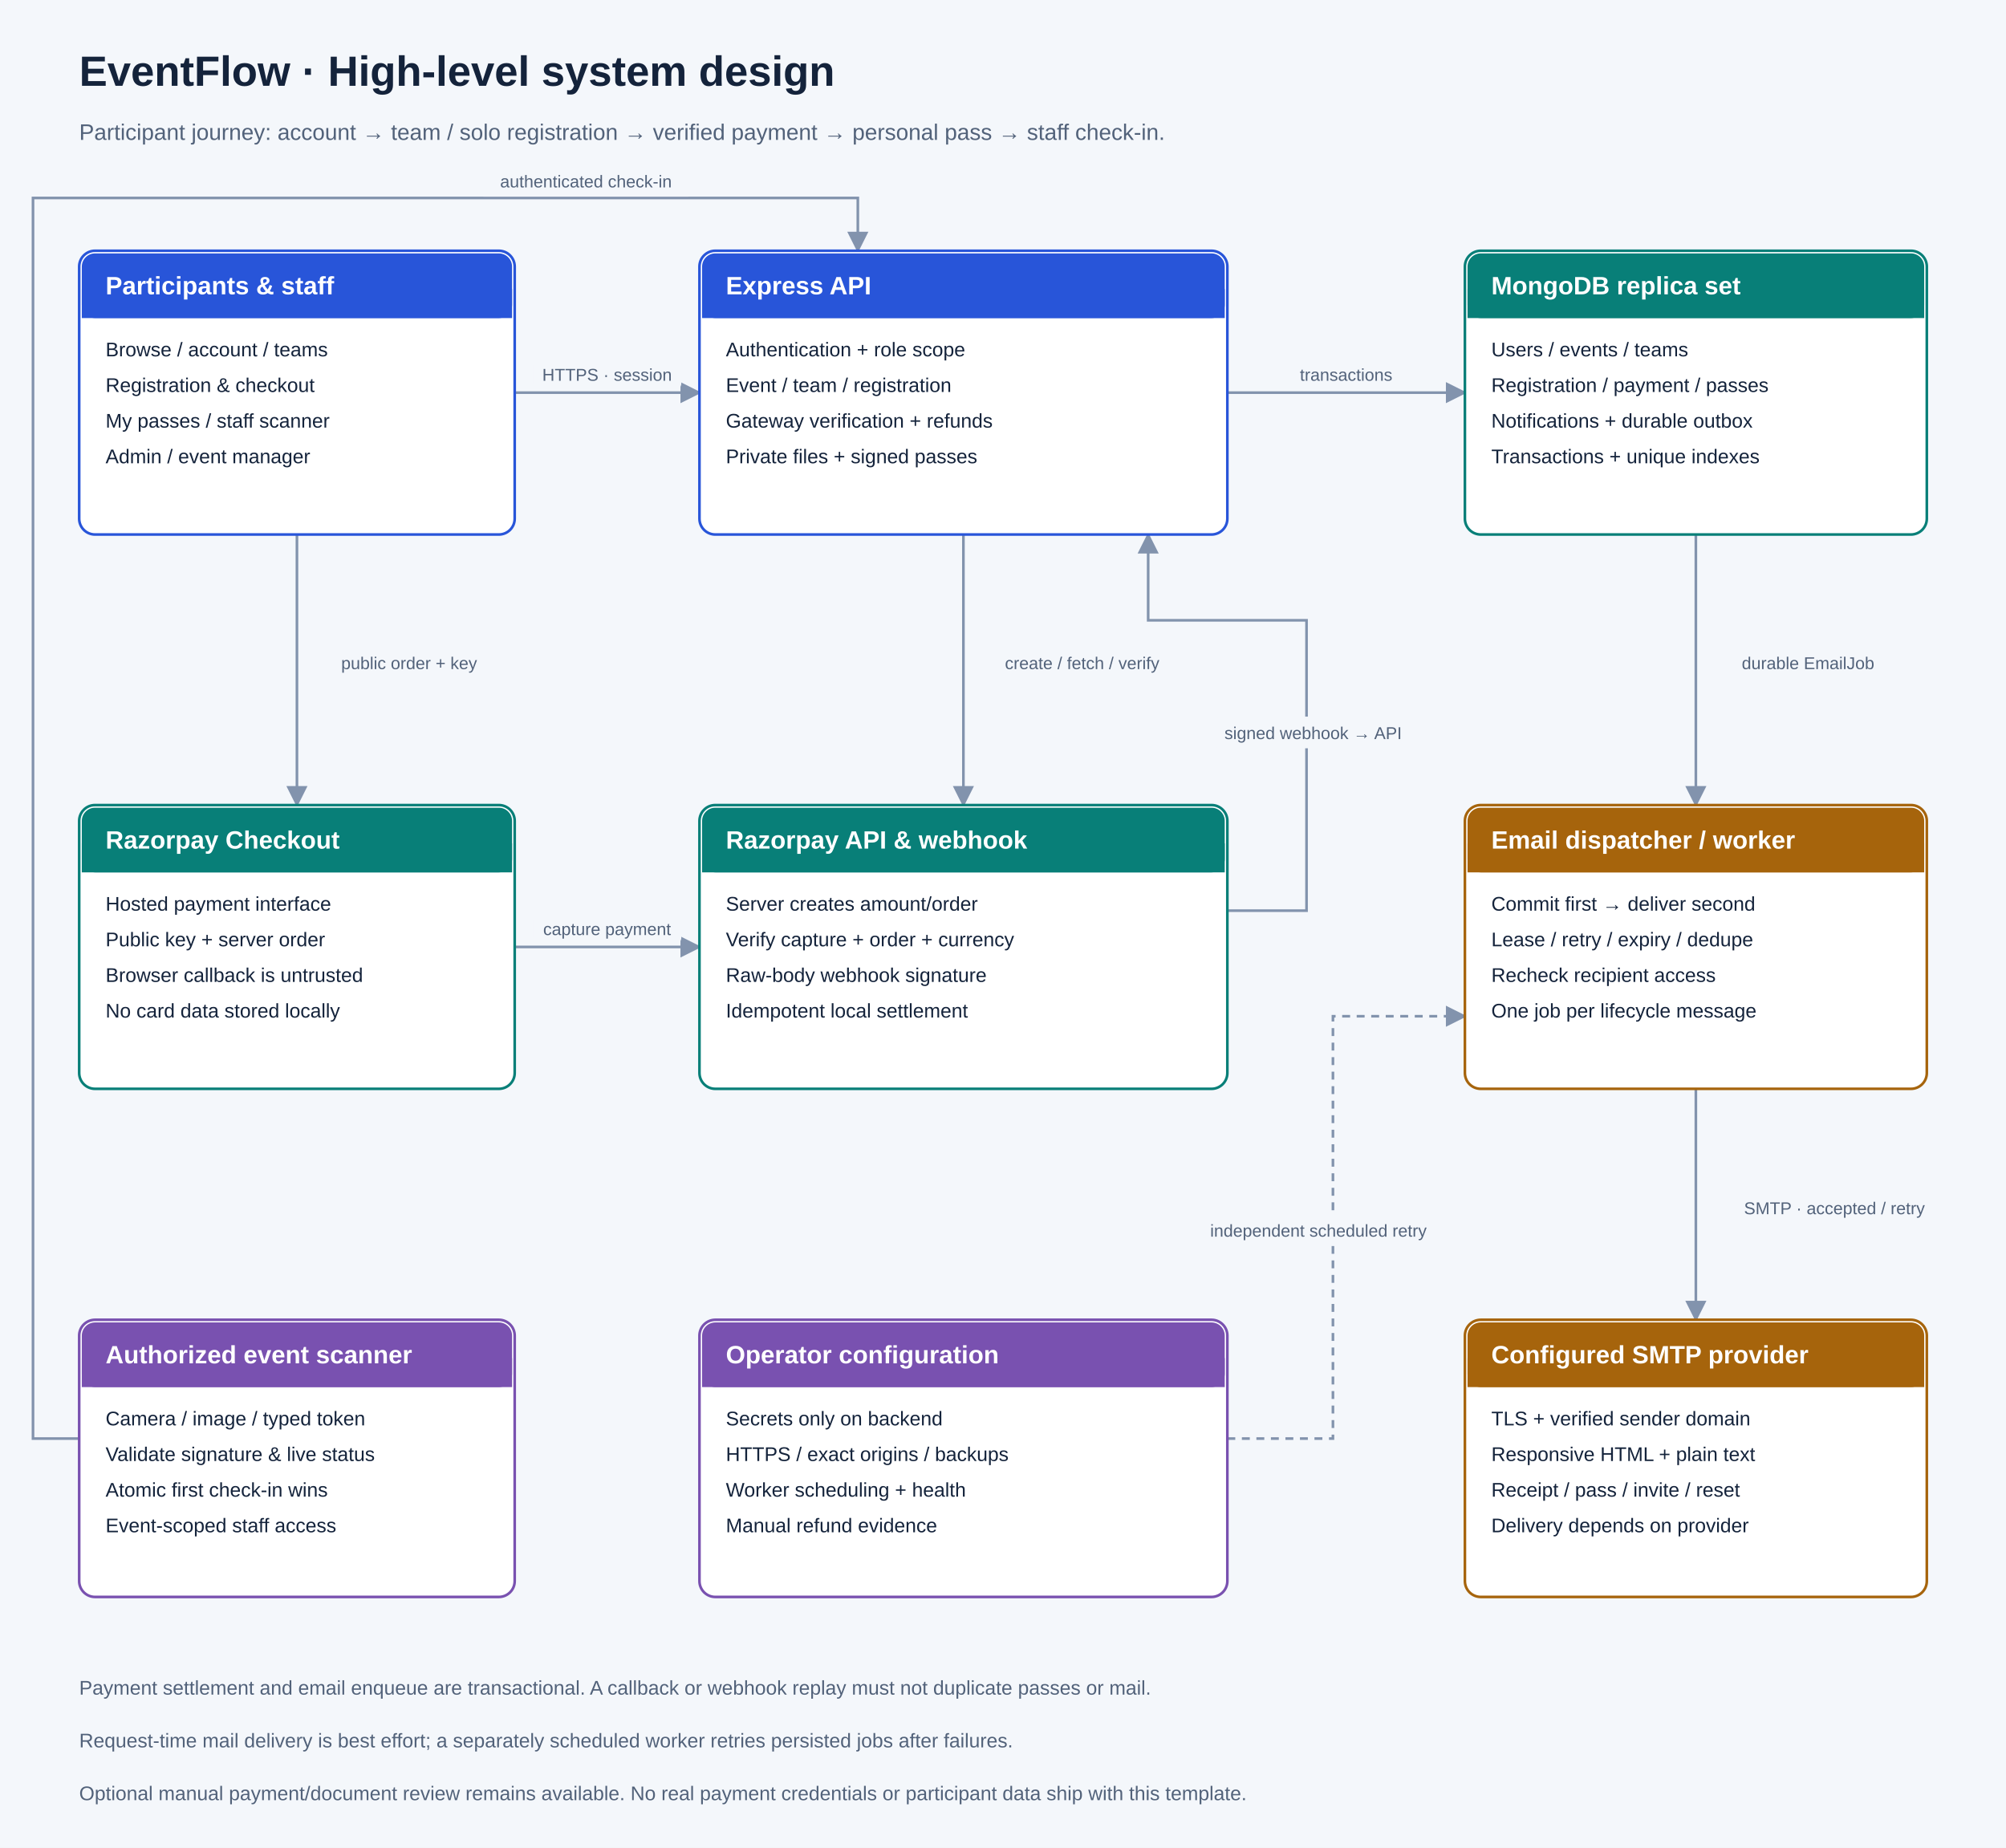
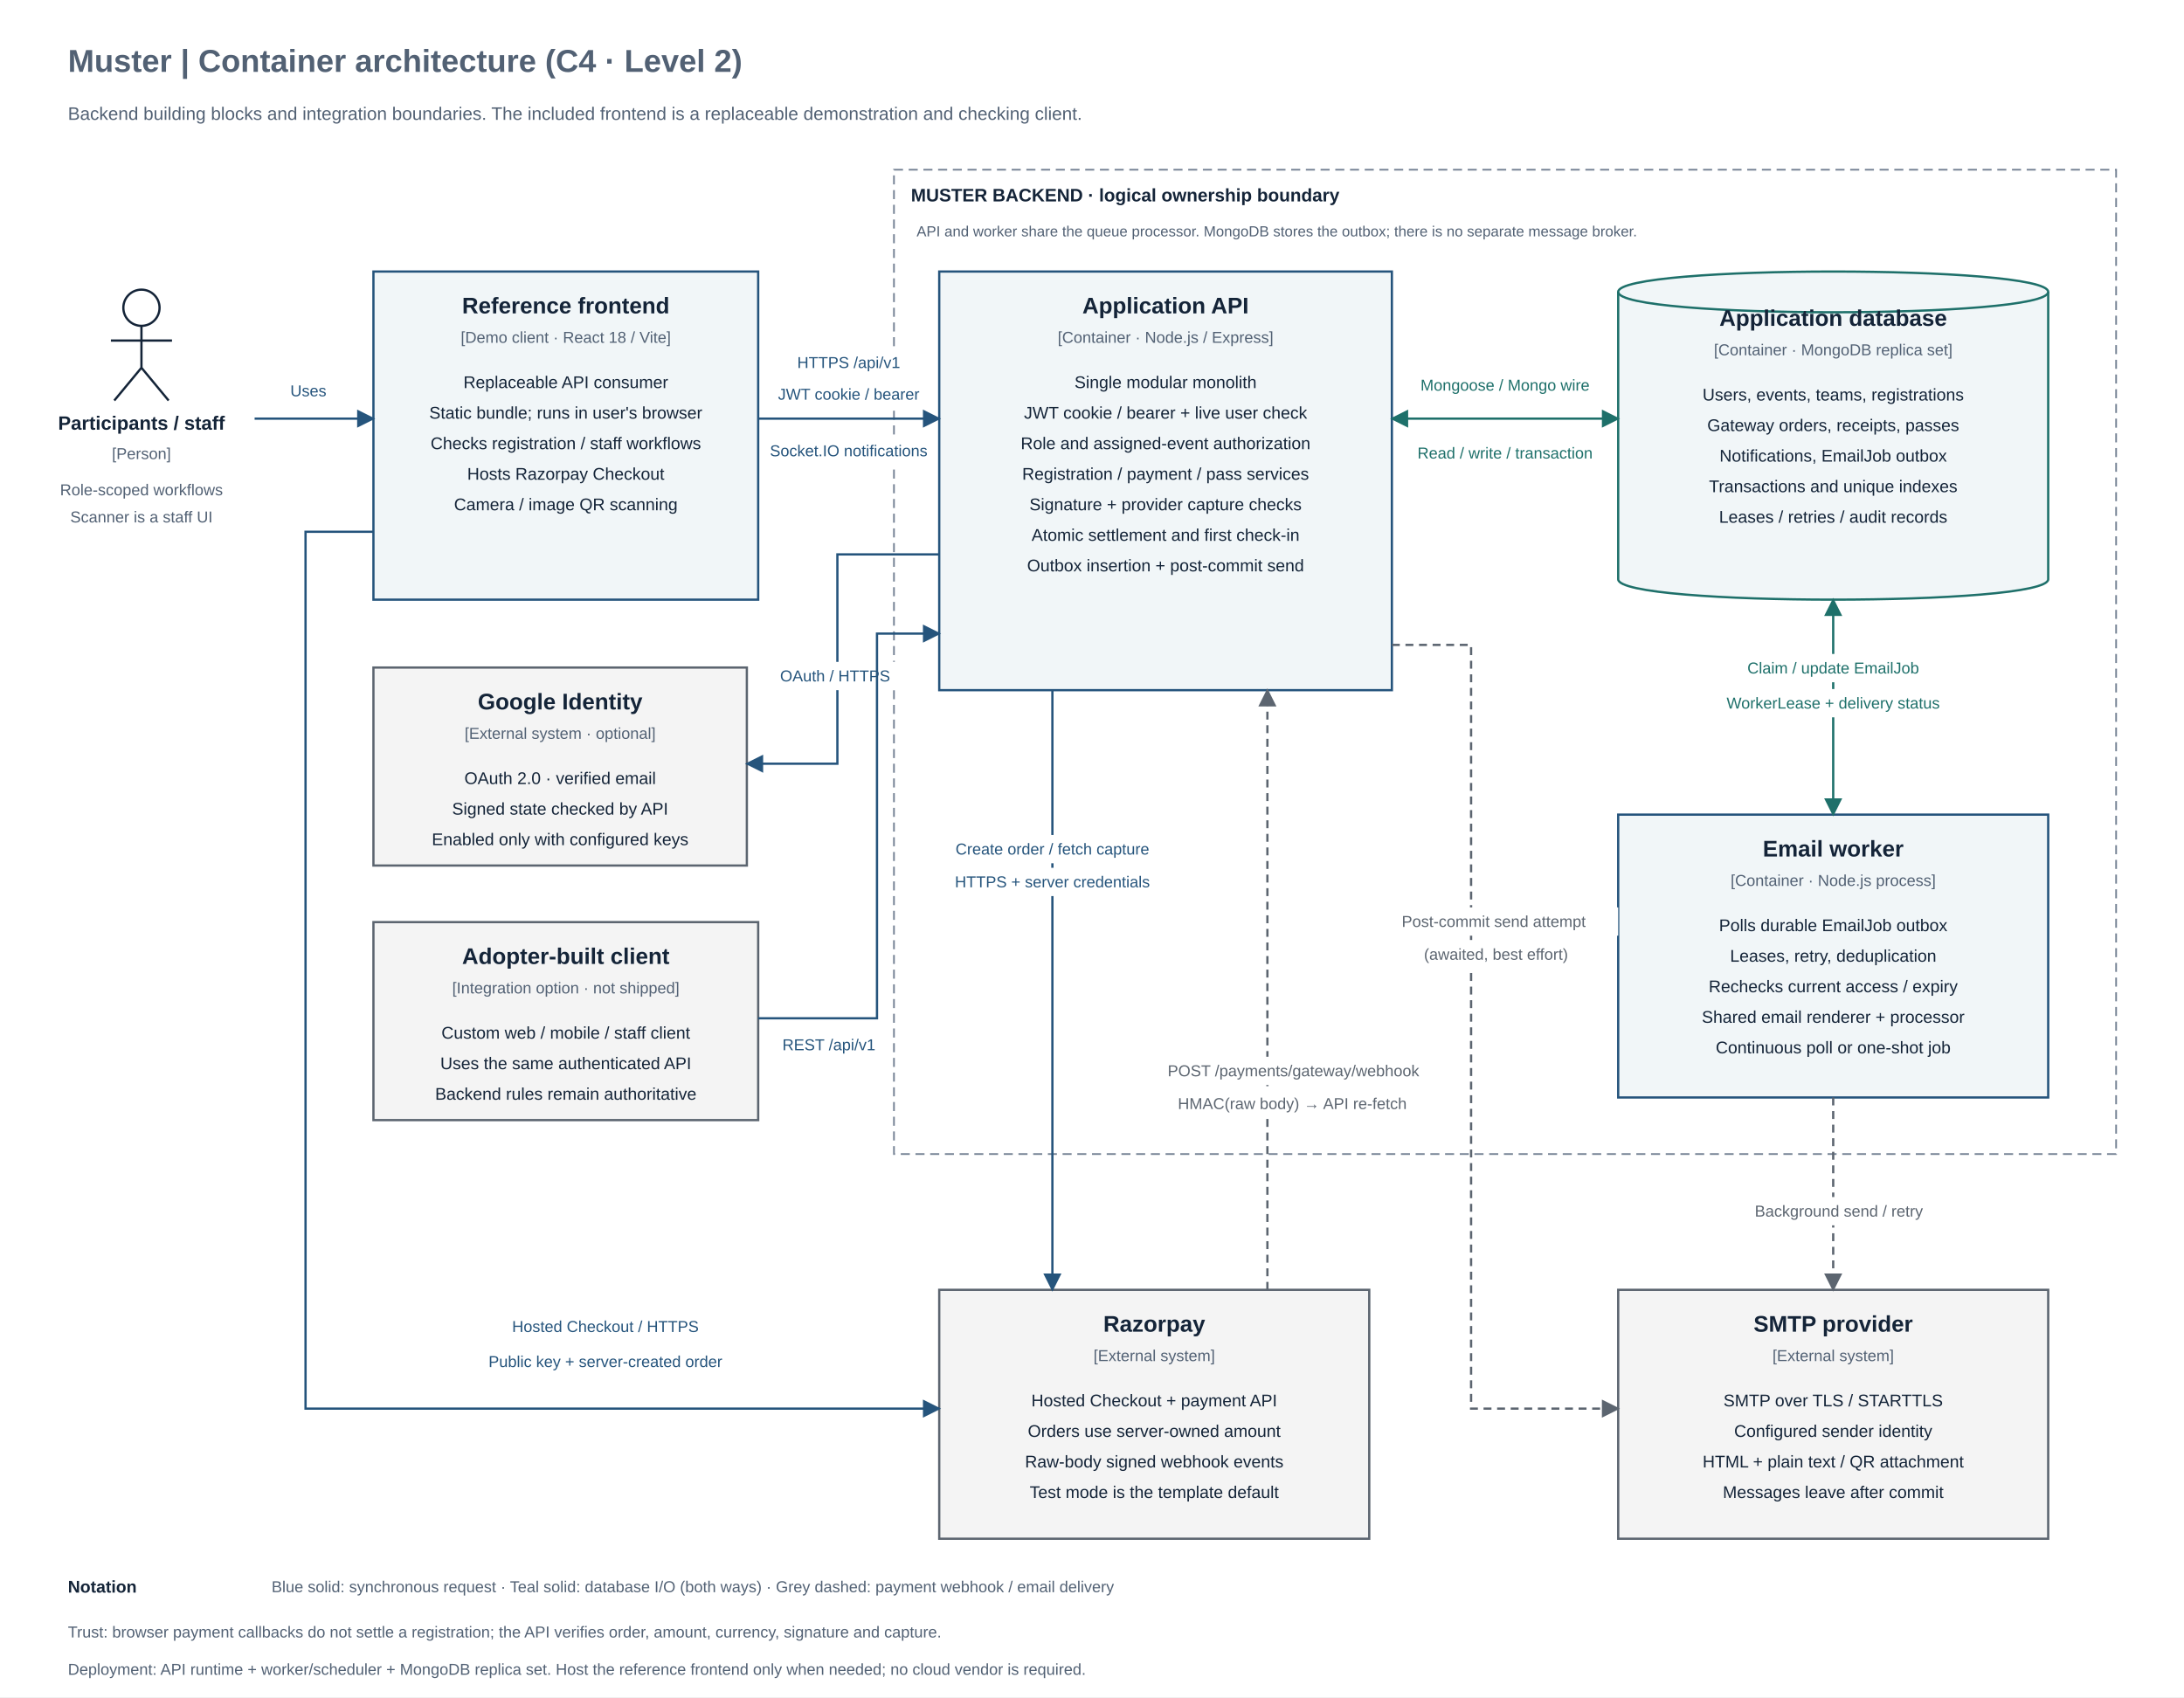
- <svg xmlns="http://www.w3.org/2000/svg" width="1520" height="1400" viewBox="0 0 1520 1400" role="img" aria-labelledby="title desc">
+ <svg xmlns="http://www.w3.org/2000/svg" width="1930" height="1500" viewBox="0 0 1930 1500" role="img" aria-labelledby="title desc">
  <defs>
-     <marker id="arrow" viewBox="0 0 10 10" refX="9" refY="5" markerWidth="8" markerHeight="8" orient="auto">
-       <path d="M 0 0 L 10 5 L 0 10 z" fill="#8293ad" />
+     <marker id="blue" viewBox="0 0 10 10" refX="9" refY="5" markerWidth="8" markerHeight="8" orient="auto">
+       <path d="M 0 0 L 10 5 L 0 10 z" fill="#25547c" />
+     </marker>
+     <marker id="blue-start" viewBox="0 0 10 10" refX="1" refY="5" markerWidth="8" markerHeight="8" orient="auto">
+       <path d="M 10 0 L 0 5 L 10 10 z" fill="#25547c" />
+     </marker>
+     <marker id="grey" viewBox="0 0 10 10" refX="9" refY="5" markerWidth="8" markerHeight="8" orient="auto">
+       <path d="M 0 0 L 10 5 L 0 10 z" fill="#5c6570" />
+     </marker>
+     <marker id="grey-start" viewBox="0 0 10 10" refX="1" refY="5" markerWidth="8" markerHeight="8" orient="auto">
+       <path d="M 10 0 L 0 5 L 10 10 z" fill="#5c6570" />
+     </marker>
+     <marker id="teal" viewBox="0 0 10 10" refX="9" refY="5" markerWidth="8" markerHeight="8" orient="auto">
+       <path d="M 0 0 L 10 5 L 0 10 z" fill="#1e706a" />
+     </marker>
+     <marker id="teal-start" viewBox="0 0 10 10" refX="1" refY="5" markerWidth="8" markerHeight="8" orient="auto">
+       <path d="M 10 0 L 0 5 L 10 10 z" fill="#1e706a" />
    </marker>
  </defs>
-   <rect width="1520" height="1400" fill="#f4f7fb" />
-   <g font-family="Arial, sans-serif">
-     <text x="60" y="65" font-size="32" font-weight="700" fill="#14233b">EventFlow · High-level system design</text>
-     <text x="60" y="106" font-size="17" fill="#52627a">Participant journey: account → team / solo registration → verified payment → personal pass → staff check-in.</text>
-     <path d="M 390,297.5 L 530,297.5" fill="none" stroke="#8293ad" stroke-width="2" marker-end="url(#arrow)" />
-     <rect x="403.75" y="271.5" width="112.5" height="24" rx="5" fill="#f4f7fb" />
-     <text x="460.0" y="288.5" text-anchor="middle" font-size="13" fill="#52627a">HTTPS · session</text>
-     <path d="M 930,297.5 L 1110,297.5" fill="none" stroke="#8293ad" stroke-width="2" marker-end="url(#arrow)" />
-     <rect x="975.0" y="271.5" width="90.0" height="24" rx="5" fill="#f4f7fb" />
-     <text x="1020.0" y="288.5" text-anchor="middle" font-size="13" fill="#52627a">transactions</text>
-     <path d="M 225,405 L 225,610" fill="none" stroke="#8293ad" stroke-width="2" marker-end="url(#arrow)" />
-     <rect x="242.5" y="490" width="135.0" height="24" rx="5" fill="#f4f7fb" />
-     <text x="310" y="507" text-anchor="middle" font-size="13" fill="#52627a">public order + key</text>
-     <path d="M 730,405 L 730,610" fill="none" stroke="#8293ad" stroke-width="2" marker-end="url(#arrow)" />
-     <rect x="733.75" y="490" width="172.5" height="24" rx="5" fill="#f4f7fb" />
-     <text x="820" y="507" text-anchor="middle" font-size="13" fill="#52627a">create / fetch / verify</text>
-     <path d="M 390,717.5 L 530,717.5" fill="none" stroke="#8293ad" stroke-width="2" marker-end="url(#arrow)" />
-     <rect x="403.75" y="691.5" width="112.5" height="24" rx="5" fill="#f4f7fb" />
-     <text x="460.0" y="708.5" text-anchor="middle" font-size="13" fill="#52627a">capture payment</text>
-     <path d="M 1285,405 L 1285,610" fill="none" stroke="#8293ad" stroke-width="2" marker-end="url(#arrow)" />
-     <rect x="1310.0" y="490" width="120.0" height="24" rx="5" fill="#f4f7fb" />
-     <text x="1370" y="507" text-anchor="middle" font-size="13" fill="#52627a">durable EmailJob</text>
-     <path d="M 930,690 L 990,690 L 990,470 L 870,470 L 870,405" fill="none" stroke="#8293ad" stroke-width="2" marker-end="url(#arrow)" />
-     <rect x="920.0" y="543" width="150.0" height="24" rx="5" fill="#f4f7fb" />
-     <text x="995" y="560" text-anchor="middle" font-size="13" fill="#52627a">signed webhook → API</text>
-     <path d="M 1285,825 L 1285,1000" fill="none" stroke="#8293ad" stroke-width="2" marker-end="url(#arrow)" />
-     <rect x="1303.75" y="903" width="172.5" height="24" rx="5" fill="#f4f7fb" />
-     <text x="1390" y="920" text-anchor="middle" font-size="13" fill="#52627a">SMTP · accepted / retry</text>
-     <path d="M 60,1090 L 25,1090 L 25,150 L 650,150 L 650,190" fill="none" stroke="#8293ad" stroke-width="2" marker-end="url(#arrow)" />
-     <rect x="361.5" y="125" width="165.0" height="24" rx="5" fill="#f4f7fb" />
-     <text x="444" y="142" text-anchor="middle" font-size="13" fill="#52627a">authenticated check-in</text>
-     <path d="M 930,1090 L 1010,1090 L 1010,770 L 1110,770" fill="none" stroke="#8293ad" stroke-width="2" stroke-dasharray="6 5" marker-end="url(#arrow)" />
-     <rect x="897.75" y="920" width="202.5" height="24" rx="5" fill="#f4f7fb" />
-     <text x="999" y="937" text-anchor="middle" font-size="13" fill="#52627a">independent scheduled retry</text>
-     <rect x="60" y="190" width="330" height="215" rx="12" fill="white" stroke="#2855d9" stroke-width="2" />
-     <rect x="62" y="192" width="326" height="49" rx="10" fill="#2855d9" />
-     <rect x="62" y="219" width="326" height="22" fill="#2855d9" />
-     <text x="80" y="223" font-size="19" font-weight="700" fill="white">Participants &amp; staff</text>
-     <text x="80" y="270" font-size="15" fill="#14233b">Browse / account / teams</text>
-     <text x="80" y="297" font-size="15" fill="#14233b">Registration &amp; checkout</text>
-     <text x="80" y="324" font-size="15" fill="#14233b">My passes / staff scanner</text>
-     <text x="80" y="351" font-size="15" fill="#14233b">Admin / event manager</text>
-     <rect x="530" y="190" width="400" height="215" rx="12" fill="white" stroke="#2855d9" stroke-width="2" />
-     <rect x="532" y="192" width="396" height="49" rx="10" fill="#2855d9" />
-     <rect x="532" y="219" width="396" height="22" fill="#2855d9" />
-     <text x="550" y="223" font-size="19" font-weight="700" fill="white">Express API</text>
-     <text x="550" y="270" font-size="15" fill="#14233b">Authentication + role scope</text>
-     <text x="550" y="297" font-size="15" fill="#14233b">Event / team / registration</text>
-     <text x="550" y="324" font-size="15" fill="#14233b">Gateway verification + refunds</text>
-     <text x="550" y="351" font-size="15" fill="#14233b">Private files + signed passes</text>
-     <rect x="1110" y="190" width="350" height="215" rx="12" fill="white" stroke="#087f78" stroke-width="2" />
-     <rect x="1112" y="192" width="346" height="49" rx="10" fill="#087f78" />
-     <rect x="1112" y="219" width="346" height="22" fill="#087f78" />
-     <text x="1130" y="223" font-size="19" font-weight="700" fill="white">MongoDB replica set</text>
-     <text x="1130" y="270" font-size="15" fill="#14233b">Users / events / teams</text>
-     <text x="1130" y="297" font-size="15" fill="#14233b">Registration / payment / passes</text>
-     <text x="1130" y="324" font-size="15" fill="#14233b">Notifications + durable outbox</text>
-     <text x="1130" y="351" font-size="15" fill="#14233b">Transactions + unique indexes</text>
-     <rect x="60" y="610" width="330" height="215" rx="12" fill="white" stroke="#087f78" stroke-width="2" />
-     <rect x="62" y="612" width="326" height="49" rx="10" fill="#087f78" />
-     <rect x="62" y="639" width="326" height="22" fill="#087f78" />
-     <text x="80" y="643" font-size="19" font-weight="700" fill="white">Razorpay Checkout</text>
-     <text x="80" y="690" font-size="15" fill="#14233b">Hosted payment interface</text>
-     <text x="80" y="717" font-size="15" fill="#14233b">Public key + server order</text>
-     <text x="80" y="744" font-size="15" fill="#14233b">Browser callback is untrusted</text>
-     <text x="80" y="771" font-size="15" fill="#14233b">No card data stored locally</text>
-     <rect x="530" y="610" width="400" height="215" rx="12" fill="white" stroke="#087f78" stroke-width="2" />
-     <rect x="532" y="612" width="396" height="49" rx="10" fill="#087f78" />
-     <rect x="532" y="639" width="396" height="22" fill="#087f78" />
-     <text x="550" y="643" font-size="19" font-weight="700" fill="white">Razorpay API &amp; webhook</text>
-     <text x="550" y="690" font-size="15" fill="#14233b">Server creates amount/order</text>
-     <text x="550" y="717" font-size="15" fill="#14233b">Verify capture + order + currency</text>
-     <text x="550" y="744" font-size="15" fill="#14233b">Raw-body webhook signature</text>
-     <text x="550" y="771" font-size="15" fill="#14233b">Idempotent local settlement</text>
-     <rect x="1110" y="610" width="350" height="215" rx="12" fill="white" stroke="#a6640c" stroke-width="2" />
-     <rect x="1112" y="612" width="346" height="49" rx="10" fill="#a6640c" />
-     <rect x="1112" y="639" width="346" height="22" fill="#a6640c" />
-     <text x="1130" y="643" font-size="19" font-weight="700" fill="white">Email dispatcher / worker</text>
-     <text x="1130" y="690" font-size="15" fill="#14233b">Commit first → deliver second</text>
-     <text x="1130" y="717" font-size="15" fill="#14233b">Lease / retry / expiry / dedupe</text>
-     <text x="1130" y="744" font-size="15" fill="#14233b">Recheck recipient access</text>
-     <text x="1130" y="771" font-size="15" fill="#14233b">One job per lifecycle message</text>
-     <rect x="1110" y="1000" width="350" height="210" rx="12" fill="white" stroke="#a6640c" stroke-width="2" />
-     <rect x="1112" y="1002" width="346" height="49" rx="10" fill="#a6640c" />
-     <rect x="1112" y="1029" width="346" height="22" fill="#a6640c" />
-     <text x="1130" y="1033" font-size="19" font-weight="700" fill="white">Configured SMTP provider</text>
-     <text x="1130" y="1080" font-size="15" fill="#14233b">TLS + verified sender domain</text>
-     <text x="1130" y="1107" font-size="15" fill="#14233b">Responsive HTML + plain text</text>
-     <text x="1130" y="1134" font-size="15" fill="#14233b">Receipt / pass / invite / reset</text>
-     <text x="1130" y="1161" font-size="15" fill="#14233b">Delivery depends on provider</text>
-     <rect x="60" y="1000" width="330" height="210" rx="12" fill="white" stroke="#7951b0" stroke-width="2" />
-     <rect x="62" y="1002" width="326" height="49" rx="10" fill="#7951b0" />
-     <rect x="62" y="1029" width="326" height="22" fill="#7951b0" />
-     <text x="80" y="1033" font-size="19" font-weight="700" fill="white">Authorized event scanner</text>
-     <text x="80" y="1080" font-size="15" fill="#14233b">Camera / image / typed token</text>
-     <text x="80" y="1107" font-size="15" fill="#14233b">Validate signature &amp; live status</text>
-     <text x="80" y="1134" font-size="15" fill="#14233b">Atomic first check-in wins</text>
-     <text x="80" y="1161" font-size="15" fill="#14233b">Event-scoped staff access</text>
-     <rect x="530" y="1000" width="400" height="210" rx="12" fill="white" stroke="#7951b0" stroke-width="2" />
-     <rect x="532" y="1002" width="396" height="49" rx="10" fill="#7951b0" />
-     <rect x="532" y="1029" width="396" height="22" fill="#7951b0" />
-     <text x="550" y="1033" font-size="19" font-weight="700" fill="white">Operator configuration</text>
-     <text x="550" y="1080" font-size="15" fill="#14233b">Secrets only on backend</text>
-     <text x="550" y="1107" font-size="15" fill="#14233b">HTTPS / exact origins / backups</text>
-     <text x="550" y="1134" font-size="15" fill="#14233b">Worker scheduling + health</text>
-     <text x="550" y="1161" font-size="15" fill="#14233b">Manual refund evidence</text>
-     <text x="60" y="1284" font-size="15" fill="#52627a">Payment settlement and email enqueue are transactional. A callback or webhook replay must not duplicate passes or mail.</text>
-     <text x="60" y="1324" font-size="15" fill="#52627a">Request-time mail delivery is best effort; a separately scheduled worker retries persisted jobs after failures.</text>
-     <text x="60" y="1364" font-size="15" fill="#52627a">Optional manual payment/document review remains available. No real payment credentials or participant data ship with this template.</text>
+   <rect width="100%" height="100%" fill="white" />
+   <g font-family="Arial, Helvetica, sans-serif">
+     <text x="60" y="63.52" font-size="28" font-weight="700" text-anchor="start" fill="#526174">Muster | Container architecture (C4 · Level 2)</text>
+     <text x="60" y="105.94" font-size="16" font-weight="400" text-anchor="start" fill="#526174">Backend building blocks and integration boundaries. The included frontend is a replaceable demonstration and checking client.</text>
+     <rect x="790" y="150" width="1080" height="870" fill="none" stroke="#748193" stroke-width="1.5" stroke-dasharray="8 5" />
+     <text x="805" y="178" font-size="16" font-weight="700" fill="#142438">MUSTER BACKEND · logical ownership boundary</text>
+     <circle cx="125.0" cy="272" r="16" fill="white" stroke="#142438" stroke-width="2" />
+     <path d="M 125.0,288 L 125.0,325 M 98.0,301 L 152.0,301 M 125.0,325 L 101.0,354 M 125.0,325 L 149.0,354" fill="none" stroke="#142438" stroke-width="2" />
+     <text x="125.0" y="379.78" font-size="17" font-weight="700" text-anchor="middle" fill="#142438">Participants / staff</text>
+     <text x="125.0" y="405.76" font-size="14" font-weight="400" text-anchor="middle" fill="#526174">[Person]</text>
+     <text x="125.0" y="437.76" font-size="14" font-weight="400" text-anchor="middle" fill="#526174">Role-scoped workflows</text>
+     <text x="125.0" y="461.76" font-size="14" font-weight="400" text-anchor="middle" fill="#526174">Scanner is a staff UI</text>
+     <rect x="330" y="240" width="340" height="290" fill="#f1f6f8" stroke="#25547c" stroke-width="2" />
+     <text x="500.0" y="277" text-anchor="middle" font-size="20" font-weight="700" fill="#142438">Reference frontend</text>
+     <text x="500.0" y="303" text-anchor="middle" font-size="14" fill="#526174">[Demo client · React 18 / Vite]</text>
+     <text x="500.0" y="343" text-anchor="middle" font-size="15" fill="#142438">Replaceable API consumer</text>
+     <text x="500.0" y="370" text-anchor="middle" font-size="15" fill="#142438">Static bundle; runs in user's browser</text>
+     <text x="500.0" y="397" text-anchor="middle" font-size="15" fill="#142438">Checks registration / staff workflows</text>
+     <text x="500.0" y="424" text-anchor="middle" font-size="15" fill="#142438">Hosts Razorpay Checkout</text>
+     <text x="500.0" y="451" text-anchor="middle" font-size="15" fill="#142438">Camera / image QR scanning</text>
+     <rect x="830" y="240" width="400" height="370" fill="#f1f6f8" stroke="#25547c" stroke-width="2" />
+     <text x="1030.0" y="277" text-anchor="middle" font-size="20" font-weight="700" fill="#142438">Application API</text>
+     <text x="1030.0" y="303" text-anchor="middle" font-size="14" fill="#526174">[Container · Node.js / Express]</text>
+     <text x="1030.0" y="343" text-anchor="middle" font-size="15" fill="#142438">Single modular monolith</text>
+     <text x="1030.0" y="370" text-anchor="middle" font-size="15" fill="#142438">JWT cookie / bearer + live user check</text>
+     <text x="1030.0" y="397" text-anchor="middle" font-size="15" fill="#142438">Role and assigned-event authorization</text>
+     <text x="1030.0" y="424" text-anchor="middle" font-size="15" fill="#142438">Registration / payment / pass services</text>
+     <text x="1030.0" y="451" text-anchor="middle" font-size="15" fill="#142438">Signature + provider capture checks</text>
+     <text x="1030.0" y="478" text-anchor="middle" font-size="15" fill="#142438">Atomic settlement and first check-in</text>
+     <text x="1030.0" y="505" text-anchor="middle" font-size="15" fill="#142438">Outbox insertion + post-commit send</text>
+     <path d="M 1430,258 C 1430,234 1810,234 1810,258 L 1810,512 C 1810,536 1430,536 1430,512 Z" fill="#f1f6f8" stroke="#1e706a" stroke-width="2" />
+     <path d="M 1430,258 C 1430,282 1810,282 1810,258" fill="none" stroke="#1e706a" stroke-width="2" />
+     <text x="1620.0" y="288" text-anchor="middle" font-size="20" font-weight="700" fill="#142438">Application database</text>
+     <text x="1620.0" y="314" text-anchor="middle" font-size="14" fill="#526174">[Container · MongoDB replica set]</text>
+     <text x="1620.0" y="354" text-anchor="middle" font-size="15" fill="#142438">Users, events, teams, registrations</text>
+     <text x="1620.0" y="381" text-anchor="middle" font-size="15" fill="#142438">Gateway orders, receipts, passes</text>
+     <text x="1620.0" y="408" text-anchor="middle" font-size="15" fill="#142438">Notifications, EmailJob outbox</text>
+     <text x="1620.0" y="435" text-anchor="middle" font-size="15" fill="#142438">Transactions and unique indexes</text>
+     <text x="1620.0" y="462" text-anchor="middle" font-size="15" fill="#142438">Leases / retries / audit records</text>
+     <rect x="1430" y="720" width="380" height="250" fill="#f1f6f8" stroke="#25547c" stroke-width="2" />
+     <text x="1620.0" y="757" text-anchor="middle" font-size="20" font-weight="700" fill="#142438">Email worker</text>
+     <text x="1620.0" y="783" text-anchor="middle" font-size="14" fill="#526174">[Container · Node.js process]</text>
+     <text x="1620.0" y="823" text-anchor="middle" font-size="15" fill="#142438">Polls durable EmailJob outbox</text>
+     <text x="1620.0" y="850" text-anchor="middle" font-size="15" fill="#142438">Leases, retry, deduplication</text>
+     <text x="1620.0" y="877" text-anchor="middle" font-size="15" fill="#142438">Rechecks current access / expiry</text>
+     <text x="1620.0" y="904" text-anchor="middle" font-size="15" fill="#142438">Shared email renderer + processor</text>
+     <text x="1620.0" y="931" text-anchor="middle" font-size="15" fill="#142438">Continuous poll or one-shot job</text>
+     <rect x="330" y="590" width="330" height="175" fill="#f4f4f4" stroke="#5c6570" stroke-width="2" />
+     <text x="495.0" y="627" text-anchor="middle" font-size="20" font-weight="700" fill="#142438">Google Identity</text>
+     <text x="495.0" y="653" text-anchor="middle" font-size="14" fill="#526174">[External system · optional]</text>
+     <text x="495.0" y="693" text-anchor="middle" font-size="15" fill="#142438">OAuth 2.0 · verified email</text>
+     <text x="495.0" y="720" text-anchor="middle" font-size="15" fill="#142438">Signed state checked by API</text>
+     <text x="495.0" y="747" text-anchor="middle" font-size="15" fill="#142438">Enabled only with configured keys</text>
+     <rect x="330" y="815" width="340" height="175" fill="#f4f4f4" stroke="#5c6570" stroke-width="2" />
+     <text x="500.0" y="852" text-anchor="middle" font-size="20" font-weight="700" fill="#142438">Adopter-built client</text>
+     <text x="500.0" y="878" text-anchor="middle" font-size="14" fill="#526174">[Integration option · not shipped]</text>
+     <text x="500.0" y="918" text-anchor="middle" font-size="15" fill="#142438">Custom web / mobile / staff client</text>
+     <text x="500.0" y="945" text-anchor="middle" font-size="15" fill="#142438">Uses the same authenticated API</text>
+     <text x="500.0" y="972" text-anchor="middle" font-size="15" fill="#142438">Backend rules remain authoritative</text>
+     <rect x="830" y="1140" width="380" height="220" fill="#f4f4f4" stroke="#5c6570" stroke-width="2" />
+     <text x="1020.0" y="1177" text-anchor="middle" font-size="20" font-weight="700" fill="#142438">Razorpay</text>
+     <text x="1020.0" y="1203" text-anchor="middle" font-size="14" fill="#526174">[External system]</text>
+     <text x="1020.0" y="1243" text-anchor="middle" font-size="15" fill="#142438">Hosted Checkout + payment API</text>
+     <text x="1020.0" y="1270" text-anchor="middle" font-size="15" fill="#142438">Orders use server-owned amount</text>
+     <text x="1020.0" y="1297" text-anchor="middle" font-size="15" fill="#142438">Raw-body signed webhook events</text>
+     <text x="1020.0" y="1324" text-anchor="middle" font-size="15" fill="#142438">Test mode is the template default</text>
+     <rect x="1430" y="1140" width="380" height="220" fill="#f4f4f4" stroke="#5c6570" stroke-width="2" />
+     <text x="1620.0" y="1177" text-anchor="middle" font-size="20" font-weight="700" fill="#142438">SMTP provider</text>
+     <text x="1620.0" y="1203" text-anchor="middle" font-size="14" fill="#526174">[External system]</text>
+     <text x="1620.0" y="1243" text-anchor="middle" font-size="15" fill="#142438">SMTP over TLS / STARTTLS</text>
+     <text x="1620.0" y="1270" text-anchor="middle" font-size="15" fill="#142438">Configured sender identity</text>
+     <text x="1620.0" y="1297" text-anchor="middle" font-size="15" fill="#142438">HTML + plain text / QR attachment</text>
+     <text x="1620.0" y="1324" text-anchor="middle" font-size="15" fill="#142438">Messages leave after commit</text>
+     <path d="M 225,370 L 330,370" fill="none" stroke="#25547c" stroke-width="2" marker-end="url(#blue)" />
+     <rect x="230" y="333" width="85" height="25" fill="white" />
+     <text x="272.5" y="350.26" font-size="14" font-weight="400" text-anchor="middle" fill="#25547c">Uses</text>
+     <path d="M 670,370 L 830,370" fill="none" stroke="#25547c" stroke-width="2" marker-end="url(#blue)" />
+     <rect x="675" y="308" width="150" height="25" fill="white" />
+     <text x="750.0" y="325.26" font-size="14" font-weight="400" text-anchor="middle" fill="#25547c">HTTPS /api/v1</text>
+     <rect x="675" y="336" width="150" height="25" fill="white" />
+     <text x="750.0" y="353.26" font-size="14" font-weight="400" text-anchor="middle" fill="#25547c">JWT cookie / bearer</text>
+     <rect x="673" y="386" width="154" height="25" fill="white" />
+     <text x="750.0" y="403.26" font-size="14" font-weight="400" text-anchor="middle" fill="#25547c">Socket.IO notifications</text>
+     <path d="M 330,470 L 270,470 L 270,1245 L 830,1245" fill="none" stroke="#25547c" stroke-width="2" marker-end="url(#blue)" />
+     <rect x="360" y="1160" width="350" height="25" fill="white" />
+     <text x="535.0" y="1177.26" font-size="14" font-weight="400" text-anchor="middle" fill="#25547c">Hosted Checkout / HTTPS</text>
+     <rect x="335" y="1191" width="400" height="25" fill="white" />
+     <text x="535.0" y="1208.26" font-size="14" font-weight="400" text-anchor="middle" fill="#25547c">Public key + server-created order</text>
+     <path d="M 1230,370 L 1430,370" fill="none" stroke="#1e706a" stroke-width="2" marker-start="url(#teal-start)" marker-end="url(#teal)" />
+     <rect x="1235" y="328" width="190" height="25" fill="white" />
+     <text x="1330.0" y="345.26" font-size="14" font-weight="400" text-anchor="middle" fill="#1e706a">Mongoose / Mongo wire</text>
+     <rect x="1235" y="388" width="190" height="25" fill="white" />
+     <text x="1330.0" y="405.26" font-size="14" font-weight="400" text-anchor="middle" fill="#1e706a">Read / write / transaction</text>
+     <path d="M 1620,720 L 1620,530" fill="none" stroke="#1e706a" stroke-width="2" marker-start="url(#teal-start)" marker-end="url(#teal)" />
+     <rect x="1465" y="578" width="310" height="25" fill="white" />
+     <text x="1620.0" y="595.26" font-size="14" font-weight="400" text-anchor="middle" fill="#1e706a">Claim / update EmailJob</text>
+     <rect x="1450" y="609" width="340" height="25" fill="white" />
+     <text x="1620.0" y="626.26" font-size="14" font-weight="400" text-anchor="middle" fill="#1e706a">WorkerLease + delivery status</text>
+     <path d="M 1620,970 L 1620,1140" fill="none" stroke="#5c6570" stroke-width="2" stroke-dasharray="7 5" marker-end="url(#grey)" />
+     <rect x="1470" y="1058" width="310" height="25" fill="white" />
+     <text x="1625.0" y="1075.26" font-size="14" font-weight="400" text-anchor="middle" fill="#5c6570">Background send / retry</text>
+     <path d="M 1230,570 L 1300,570 L 1300,1245 L 1430,1245" fill="none" stroke="#5c6570" stroke-width="2" stroke-dasharray="7 5" marker-end="url(#grey)" />
+     <rect x="1210" y="802" width="220" height="25" fill="white" />
+     <text x="1320.0" y="819.26" font-size="14" font-weight="400" text-anchor="middle" fill="#5c6570">Post-commit send attempt</text>
+     <rect x="1217" y="831" width="210" height="25" fill="white" />
+     <text x="1322.0" y="848.26" font-size="14" font-weight="400" text-anchor="middle" fill="#5c6570">(awaited, best effort)</text>
+     <path d="M 930,610 L 930,1140" fill="none" stroke="#25547c" stroke-width="2" marker-end="url(#blue)" />
+     <rect x="805" y="738" width="250" height="25" fill="white" />
+     <text x="930.0" y="755.26" font-size="14" font-weight="400" text-anchor="middle" fill="#25547c">Create order / fetch capture</text>
+     <rect x="805" y="767" width="250" height="25" fill="white" />
+     <text x="930.0" y="784.26" font-size="14" font-weight="400" text-anchor="middle" fill="#25547c">HTTPS + server credentials</text>
+     <path d="M 1120,1140 L 1120,610" fill="none" stroke="#5c6570" stroke-width="2" stroke-dasharray="7 5" marker-end="url(#grey)" />
+     <rect x="999" y="934" width="288" height="25" fill="white" />
+     <text x="1143.0" y="951.26" font-size="14" font-weight="400" text-anchor="middle" fill="#5c6570">POST /payments/gateway/webhook</text>
+     <rect x="997" y="963" width="290" height="25" fill="white" />
+     <text x="1142.0" y="980.26" font-size="14" font-weight="400" text-anchor="middle" fill="#5c6570">HMAC(raw body) → API re-fetch</text>
+     <path d="M 830,490 L 740,490 L 740,675 L 660,675" fill="none" stroke="#25547c" stroke-width="2" marker-end="url(#blue)" />
+     <rect x="668" y="585" width="140" height="25" fill="white" />
+     <text x="738.0" y="602.26" font-size="14" font-weight="400" text-anchor="middle" fill="#25547c">OAuth / HTTPS</text>
+     <path d="M 670,900 L 775,900 L 775,560 L 830,560" fill="none" stroke="#25547c" stroke-width="2" marker-end="url(#blue)" />
+     <rect x="680" y="911" width="105" height="25" fill="white" />
+     <text x="732.5" y="928.26" font-size="14" font-weight="400" text-anchor="middle" fill="#25547c">REST /api/v1</text>
+     <text x="810" y="208.92" font-size="13" font-weight="400" text-anchor="start" fill="#526174">API and worker share the queue processor. MongoDB stores the outbox; there is no separate message broker.</text>
+     <text x="60" y="1407.6" font-size="15" font-weight="700" text-anchor="start" fill="#142438">Notation</text>
+     <text x="240" y="1407.26" font-size="14" font-weight="400" text-anchor="start" fill="#526174">Blue solid: synchronous request · Teal solid: database I/O (both ways) · Grey dashed: payment webhook / email delivery</text>
+     <text x="60" y="1447.26" font-size="14" font-weight="400" text-anchor="start" fill="#526174">Trust: browser payment callbacks do not settle a registration; the API verifies order, amount, currency, signature and capture.</text>
+     <text x="60" y="1480.26" font-size="14" font-weight="400" text-anchor="start" fill="#526174">Deployment: API runtime + worker/scheduler + MongoDB replica set. Host the reference frontend only when needed; no cloud vendor is required.</text>
  </g>
</svg>
